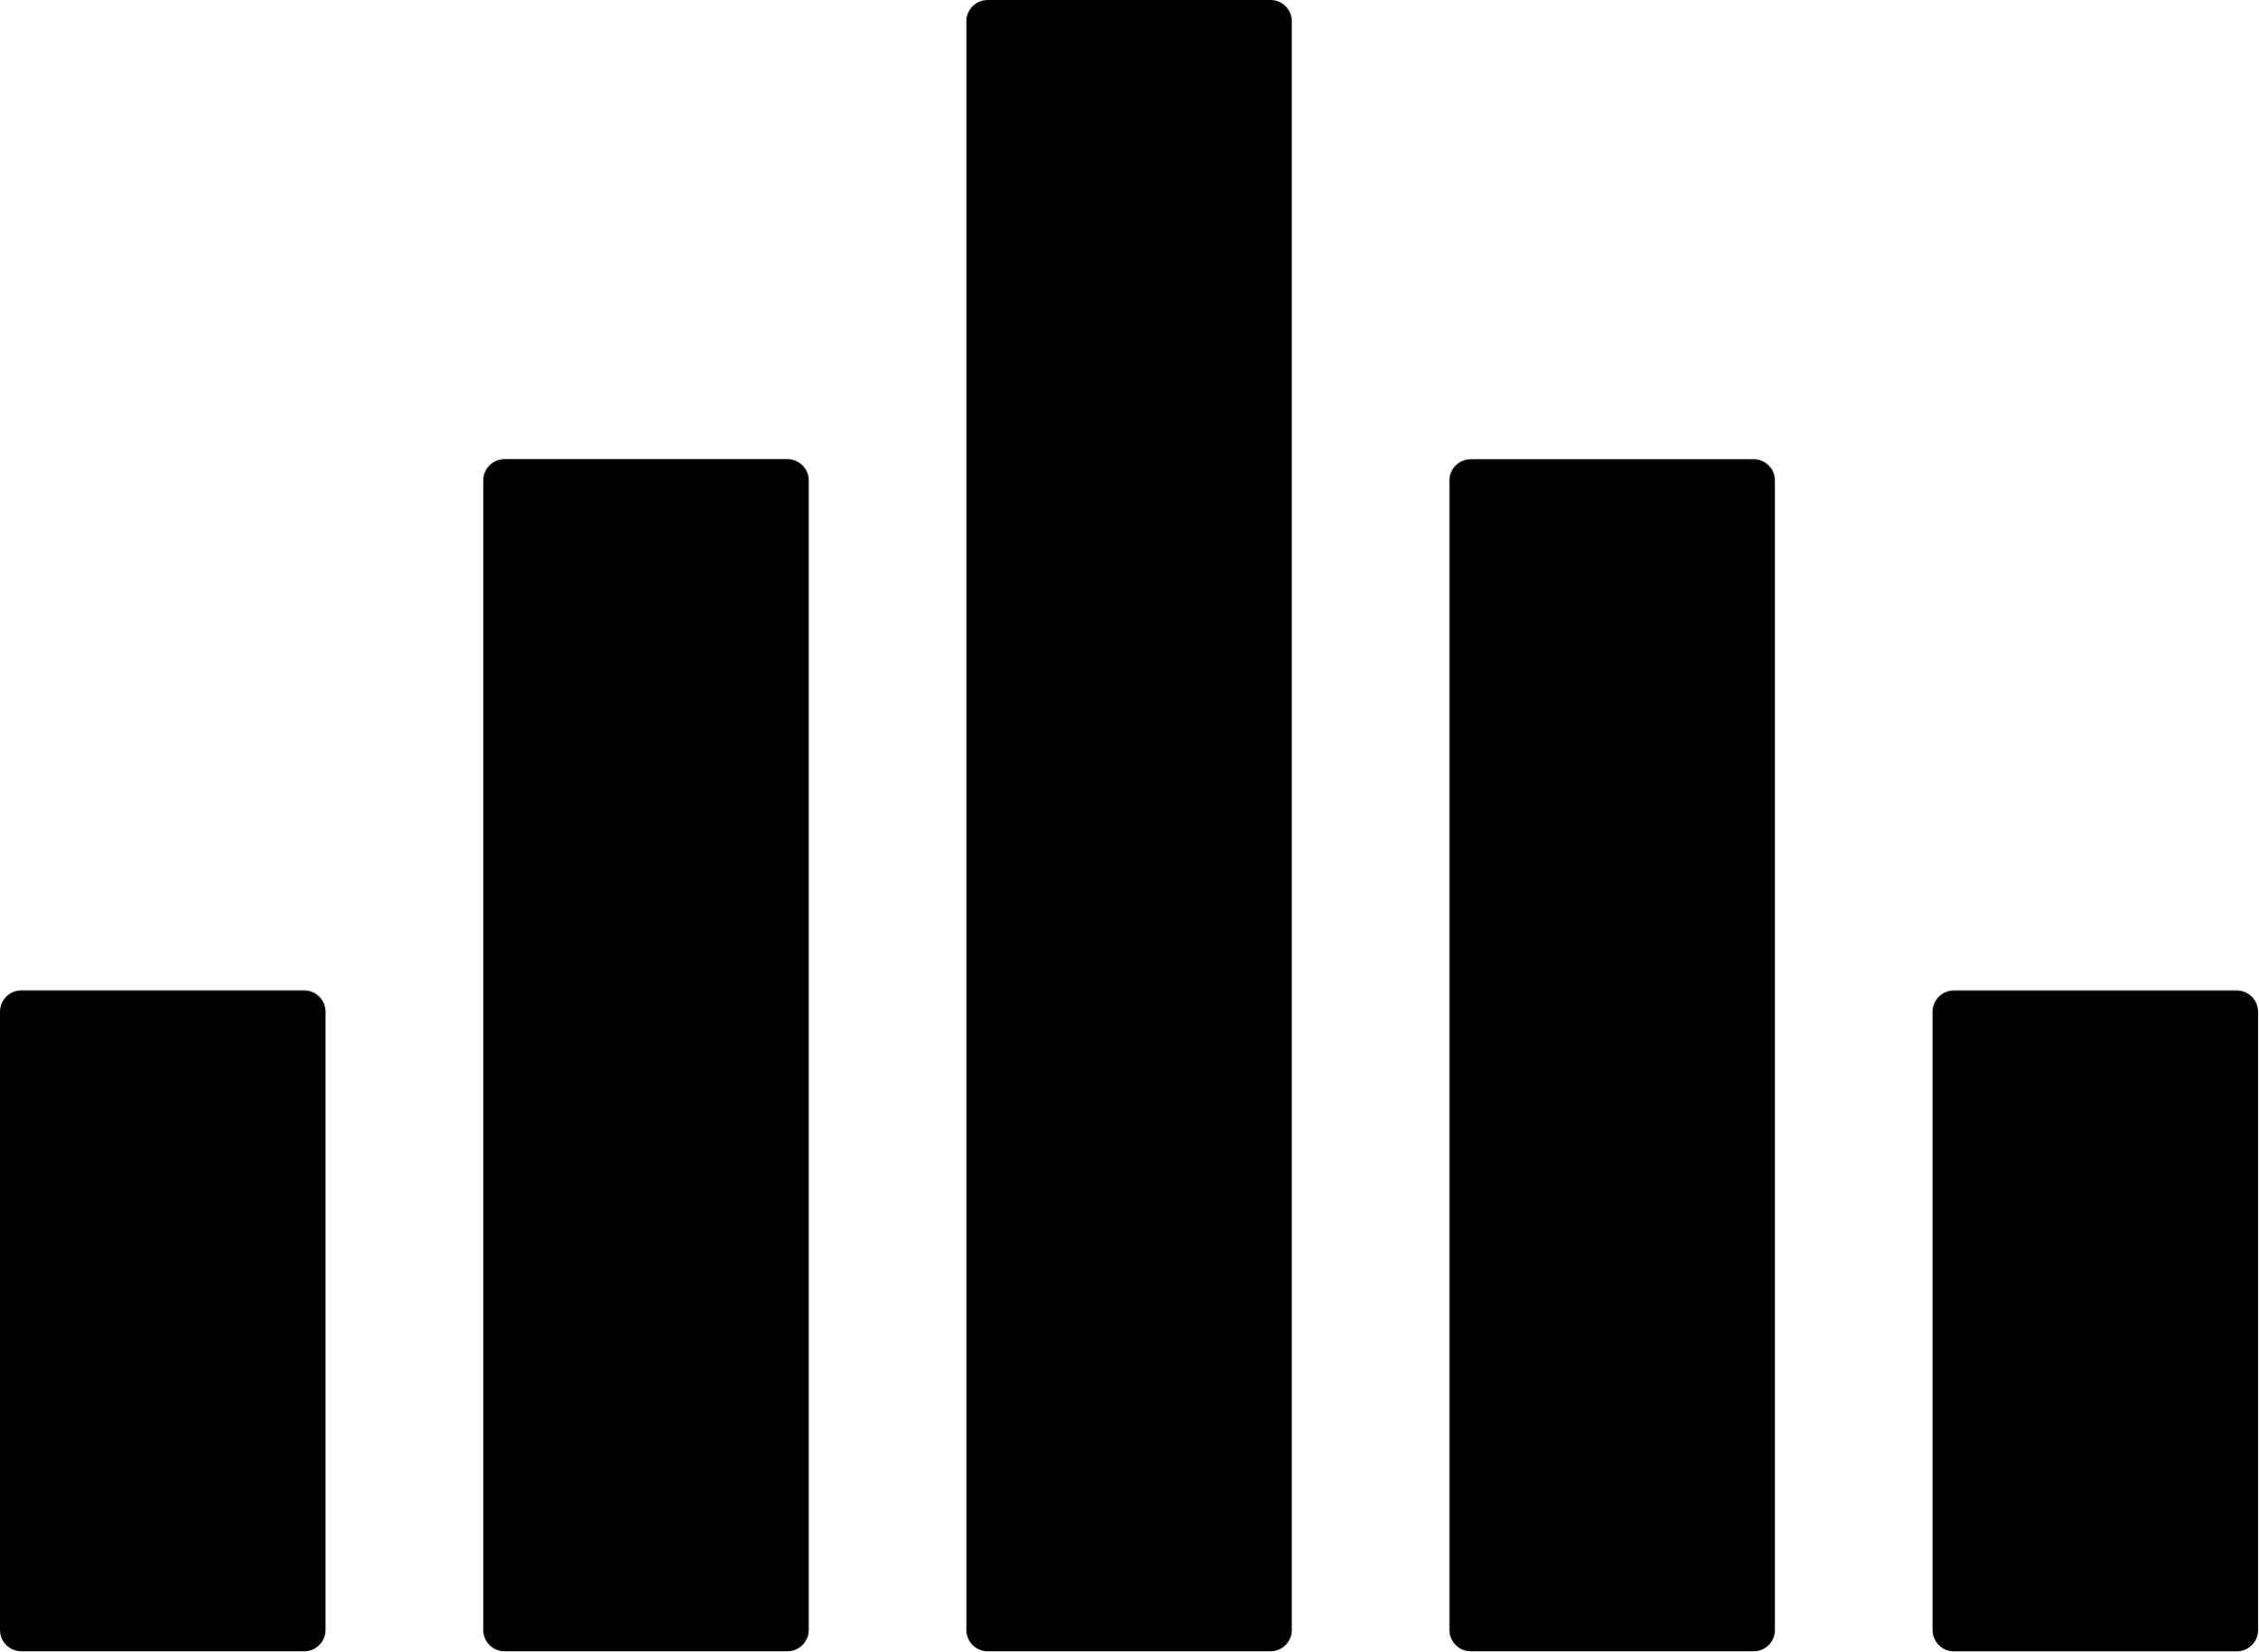
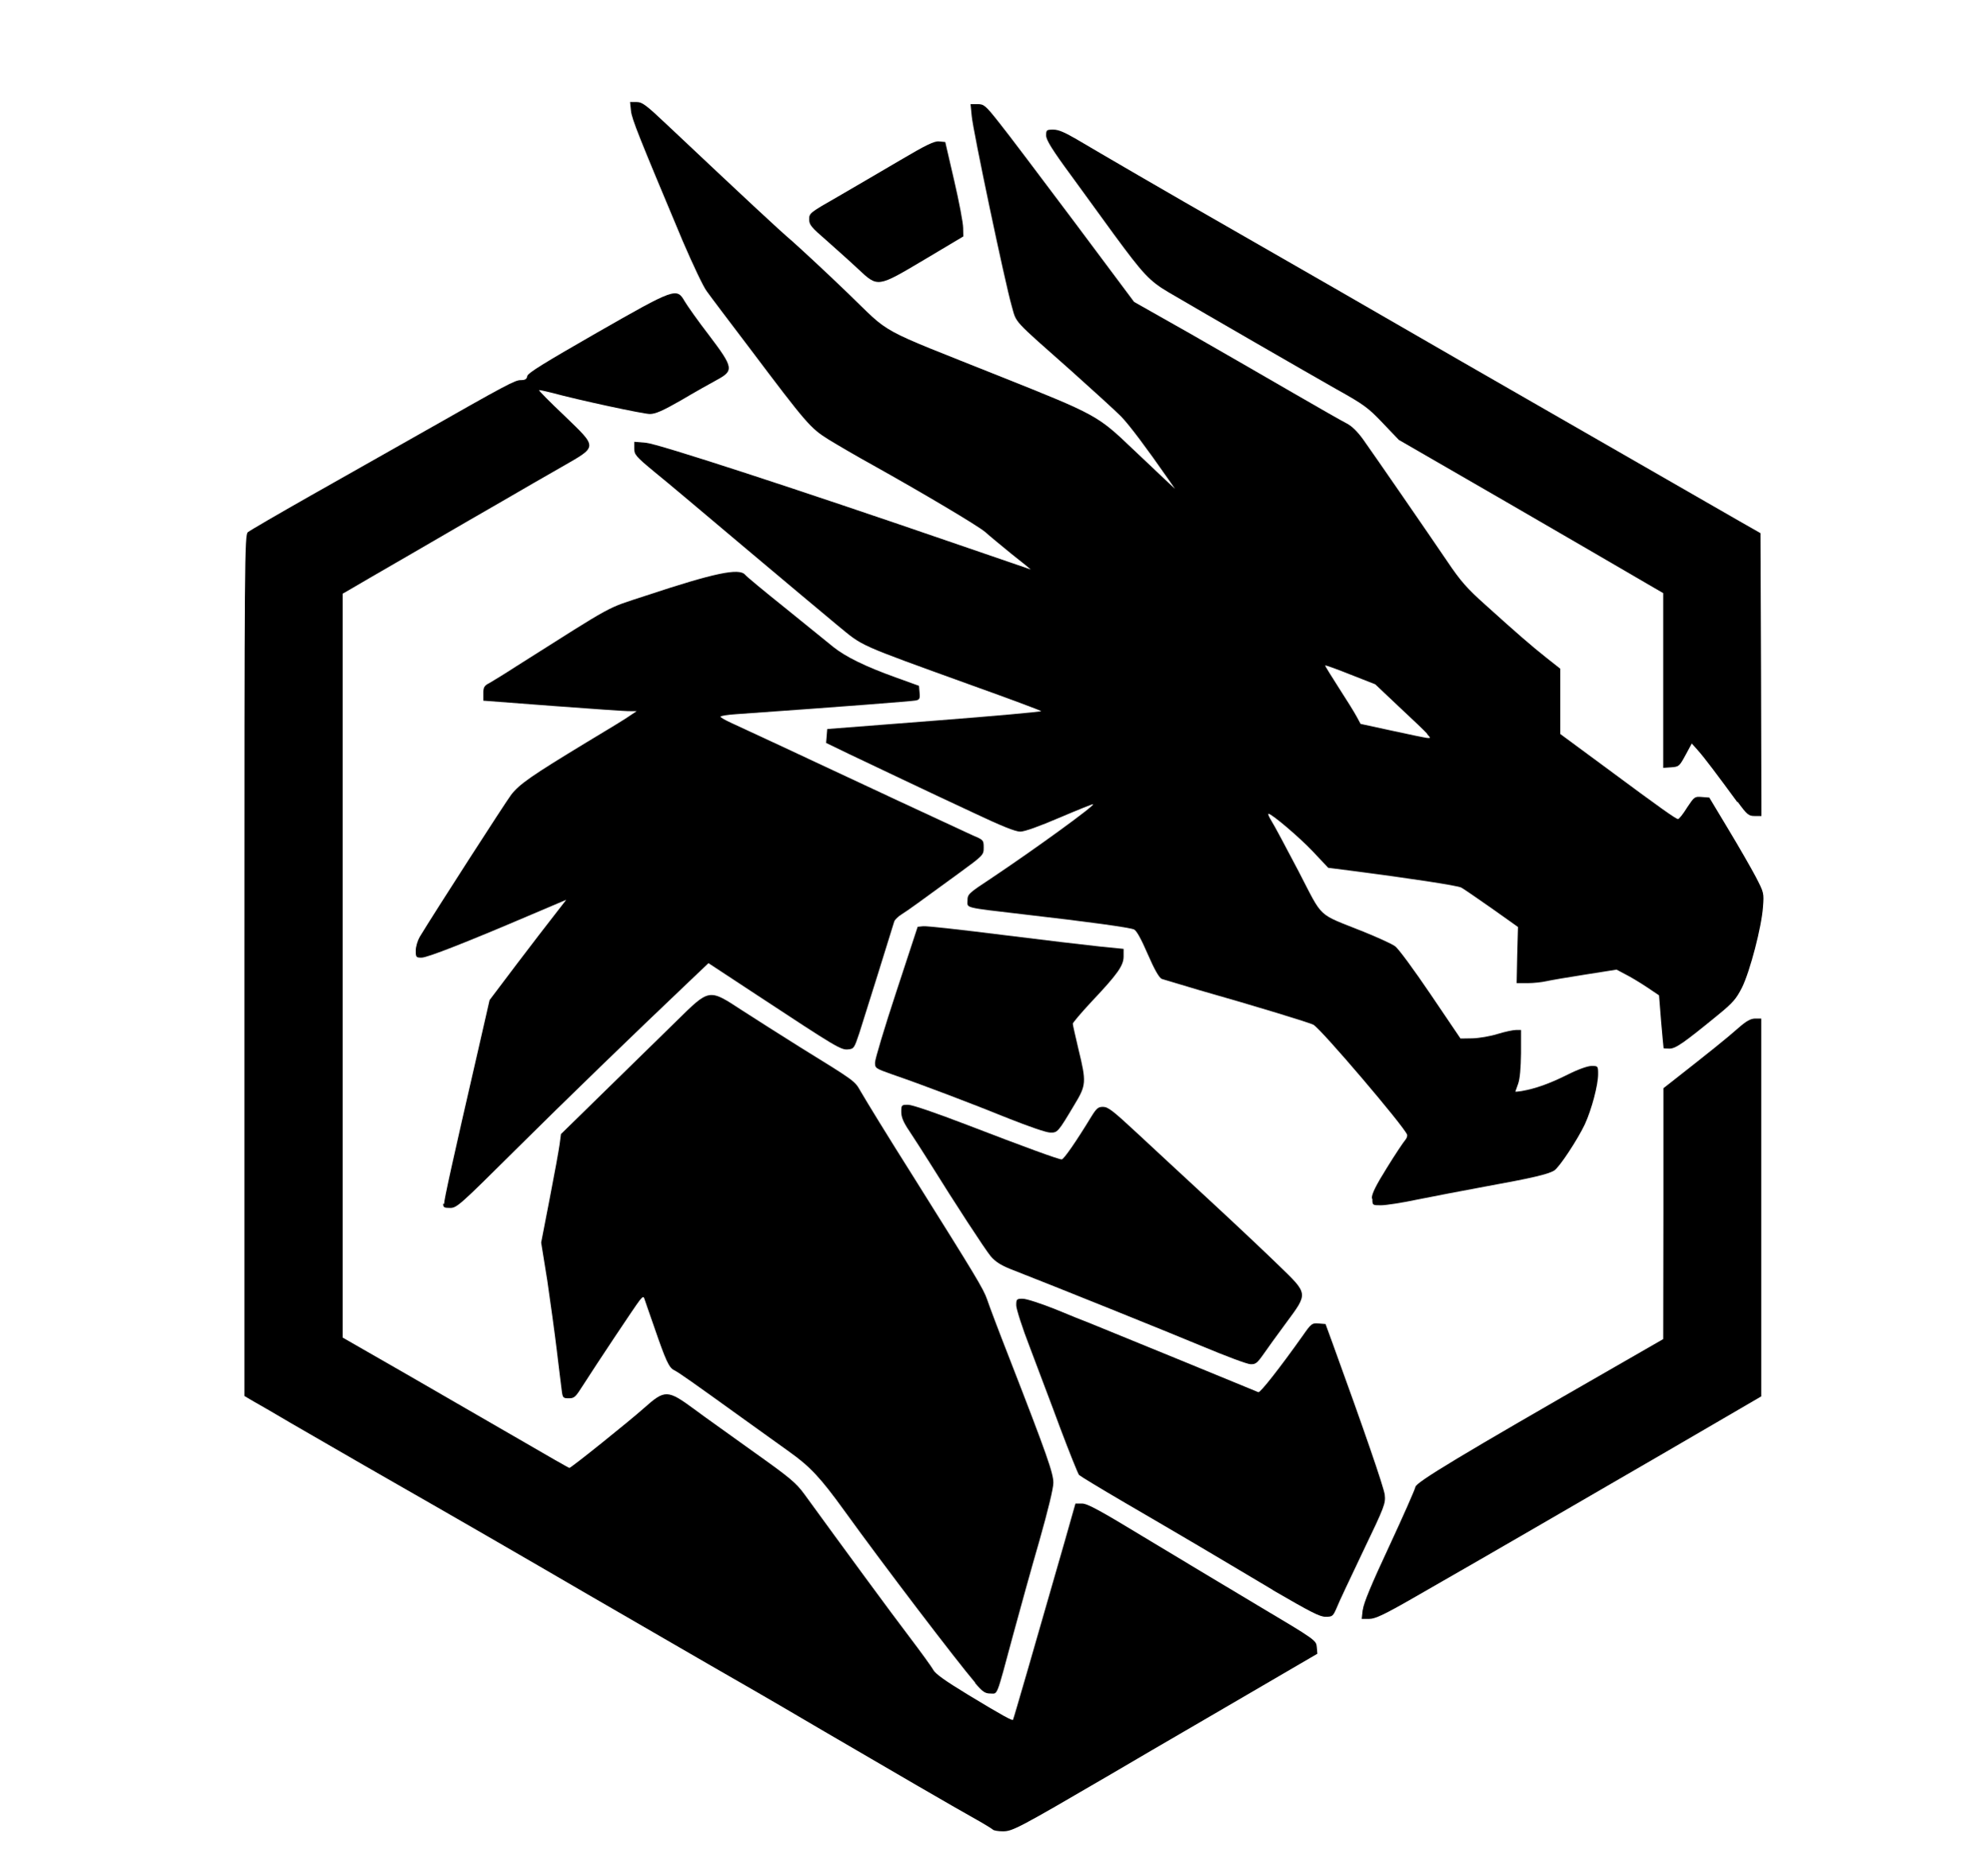
- <svg xmlns="http://www.w3.org/2000/svg" viewBox="0 0 299.83 219.26">
-   <defs>
-     <style>.cls-1{fill:#000;}</style>
-   </defs>
-   <g id="Layer_2" data-name="Layer 2">
-     <g id="Layer_1-2" data-name="Layer 1">
-       <rect class="cls-1" x="256.61" y="131.52" width="43.22" height="87.75" rx="2.83" />
-       <rect class="cls-1" x="192.46" y="60.97" width="43.22" height="158.29" rx="2.83" />
-       <rect class="cls-1" x="128.31" width="43.22" height="219.26" rx="2.83" />
-       <rect class="cls-1" x="64.16" y="60.96" width="43.22" height="158.3" rx="2.83" />
-       <rect class="cls-1" y="131.51" width="43.22" height="87.75" rx="2.83" />
-     </g>
+ <svg xmlns="http://www.w3.org/2000/svg" version="1.0" width="1044px" height="981px" viewBox="0 0 1044 981" preserveAspectRatio="xMidYMid meet">
+   <g fill="#000000">
+     <path d="M521.5 961.1 c-0.6 -0.5 -4.3 -2.8 -8.4 -5.1 -10.1 -5.6 -45.9 -26.4 -80.1 -46.4 -15.5 -9.1 -31.2 -18.3 -35.1 -20.5 -10.7 -6.1 -28 -16.1 -89.5 -51.7 -31.2 -18.2 -75.9 -44 -99.4 -57.4 -23.3 -13.3 -48.7 -28.1 -56.4 -32.5 -7.6 -4.5 -16.2 -9.5 -19.1 -11.1 l-5.1 -3 0 -226.1 c0 -214.2 0.1 -226.3 1.8 -227.7 0.9 -0.8 15.7 -9.4 32.8 -19.1 17.1 -9.7 42.5 -24 56.4 -31.9 47 -26.7 51.1 -28.9 54.2 -28.9 2.3 0 3.1 -0.5 3.4 -2.1 0.2 -1.6 8.9 -6.9 36.4 -22.7 41.3 -23.6 42.1 -23.9 46.3 -16.6 1.3 2.2 6.9 10.2 12.7 17.7 13.1 17.3 13.2 18.7 4.2 23.6 -3.5 1.9 -11.9 6.6 -18.8 10.7 -9.6 5.5 -13.5 7.2 -16.4 7.2 -3.3 0 -36.6 -7.1 -52.1 -11.3 -3.2 -0.8 -6 -1.4 -6.1 -1.2 -0.2 0.2 5.6 6.1 13.1 13.2 17.9 17.3 17.9 16.1 -1.2 27.1 -8.1 4.6 -21.6 12.4 -30 17.3 -8.4 4.8 -29.8 17.2 -47.5 27.5 -17.7 10.2 -33.3 19.3 -34.8 20.2 l-2.8 1.6 0 195.4 0 195.4 33.3 19.1 c18.4 10.6 45.1 26 59.4 34.3 14.2 8.3 26.2 15.1 26.4 15.1 0.9 0 31.2 -24.3 39.4 -31.6 10.8 -9.6 12.2 -9.6 26.2 0.7 5.7 4.3 20.1 14.4 31.7 22.8 18.7 13.3 21.8 15.9 26.2 21.9 20.2 27.8 46.1 63.1 55.2 75 5.9 7.8 11.6 15.6 12.5 17.3 1.3 2.2 6.2 5.7 18.2 13 18.5 11.2 23.3 13.8 23.7 13.2 0.3 -0.4 12.1 -41.2 27.1 -93.5 l5.7 -20.1 3.5 0 c2.8 0 9.7 3.8 32.6 17.7 16 9.7 43 25.8 59.8 35.9 30.5 18.1 30.6 18.3 30.9 21.8 l0.3 3.5 -49.7 29 c-27.4 15.9 -53.7 31.3 -58.6 34.2 -48.8 28.5 -51.9 30.1 -56.9 30.1 -2.5 0 -4.8 -0.4 -5.3 -0.9z" />
+     <path d="M512.4 884.1 c-10.1 -11.9 -47.8 -61.3 -69 -90.7 -12.5 -17.3 -17.9 -23 -29 -30.9 -2.9 -2.1 -13.5 -9.7 -23.7 -17 -27.2 -19.6 -34 -24.4 -36.6 -25.7 -2.7 -1.4 -4.3 -4.9 -10.5 -22.9 -2.6 -7.3 -4.8 -13.9 -5.1 -14.7 -0.4 -1.2 -0.9 -1 -2.5 1 -2.3 2.9 -22.9 33.9 -29.6 44.4 -4 6.3 -4.6 7 -7.5 7 -3.1 0 -3.3 -0.2 -3.8 -4.2 -0.3 -2.4 -1.5 -11.8 -2.6 -21.1 -1.1 -9.2 -3.4 -25.7 -5 -36.7 l-3.2 -19.8 4.5 -23.2 c2.5 -12.8 4.8 -25.5 5.2 -28.5 l0.7 -5.3 23.3 -22.8 c12.9 -12.6 29.6 -29 37.2 -36.4 17.7 -17.4 17 -17.3 34.5 -5.9 6.6 4.3 20.5 13.1 30.7 19.5 28.8 17.8 28.6 17.6 31.6 22.9 3.5 6 13.5 22.4 28.6 46.3 31.6 50.4 36.1 57.7 38 63.3 1.1 3.3 6.3 17.1 11.6 30.6 20 51.4 23.2 60.7 23.2 65.7 0 2.9 -2.8 14.4 -7.3 30.3 -4.1 14.1 -10.3 36.5 -13.9 49.8 -9 33.4 -7.9 30.6 -11.9 30.6 -2.8 0 -4.1 -0.9 -8.1 -5.6z" />
+     <path d="M716 845.6 c0.4 -3.4 4.5 -13.3 13.9 -33.4 7.3 -15.7 13.5 -29.8 13.7 -31 0.3 -2.5 23.4 -16.4 104.8 -63.1 l25.4 -14.6 0.1 -65.9 0 -65.9 6 -4.7 c18 -14.1 27.7 -21.9 33.1 -26.7 4.5 -4 6.8 -5.2 9.2 -5.2 l3.1 0 0 99.2 0 99.3 -25.4 14.8 c-14 8.2 -38 22.1 -53.2 30.9 -15.2 8.8 -33.2 19.3 -40 23.2 -16.1 9.4 -40.2 23.2 -64.2 37 -15.5 8.9 -20.1 11 -23.1 11 l-4 0 0.5 -4.6z" />
+     <path d="M668.7 835.3 c-13 -7.7 -30.7 -18.3 -39.4 -23.4 -8.7 -5.1 -26 -15.3 -38.6 -22.6 -12.5 -7.3 -23.2 -13.8 -23.8 -14.4 -0.6 -0.7 -5 -11.7 -9.8 -24.4 -4.7 -12.8 -12 -31.8 -15.9 -42.3 -4.1 -10.5 -7.3 -20.6 -7.3 -22.4 0 -3.3 0.2 -3.5 3.4 -3.5 1.9 0 9.6 2.5 17.1 5.5 7.5 3.1 15.6 6.4 18.1 7.3 2.5 1 23.1 9.4 46 18.8 22.8 9.4 42 17.2 42.6 17.5 1 0.4 11.4 -12.9 23.4 -29.8 4.4 -6.3 4.8 -6.6 8.3 -6.3 l3.6 0.3 3.8 10.4 c16.5 45.4 26.8 75.3 27.3 79.3 0.5 4.5 0 6 -11.4 29.7 -6.5 13.7 -12.9 27.1 -13.9 29.8 -1.9 4.3 -2.2 4.6 -5.8 4.6 -3.1 0 -8 -2.6 -27.5 -13.9z" />
+     <path d="M631.7 707.3 c-18.7 -7.8 -77 -31.3 -101.1 -40.7 -4.9 -2 -7.7 -3.8 -10.1 -6.6 -3.2 -3.9 -18.9 -28 -31.9 -48.9 -3.6 -5.7 -8.4 -13.2 -10.8 -16.8 -3.2 -4.7 -4.3 -7.4 -4.3 -10.1 0 -3.7 0.1 -3.8 3.6 -3.8 2.1 0 14.4 4.2 30.8 10.5 31.2 12 48.2 18.2 49.9 18.2 1.1 0 7.9 -9.9 15.5 -22.4 2.8 -4.5 3.6 -5.2 6.2 -5.2 2.7 0 5.4 2.2 18 13.9 8.2 7.6 25.3 23.5 38.1 35.3 12.8 11.8 28.9 27 35.8 33.7 16.1 15.6 16 14.7 4.2 30.7 -4.6 6.2 -10 13.7 -12 16.6 -3.1 4.4 -4 5.1 -6.6 5 -1.7 0 -13.1 -4.3 -25.3 -9.4z" />
+     <path d="M233.3 632.5 c0 -2.2 4.4 -22.3 17.8 -80.4 l6.1 -26.7 14.2 -18.8 c7.8 -10.3 16.9 -22.1 20.2 -26.3 l5.9 -7.6 -18.6 7.9 c-34.2 14.6 -54.4 22.5 -57.4 22.5 -2.9 0 -3.1 -0.2 -3.1 -3.7 0 -2.1 1 -5.3 2.1 -7.2 7.8 -12.9 45 -70.6 48 -74.6 4.3 -5.6 10.6 -10 39.8 -27.7 11.2 -6.7 21.7 -13.1 23.2 -14.3 l3 -2 -3.5 0 c-1.9 0.1 -20.1 -1.2 -40.2 -2.7 l-36.9 -2.8 0 -3.8 c0 -3.2 0.5 -4.1 3.1 -5.4 1.6 -0.9 8 -4.8 14 -8.7 53.6 -33.9 46.6 -30.1 68.4 -37.3 35.9 -11.9 48.9 -14.6 52 -11 0.7 0.9 10.2 8.8 21.1 17.5 10.9 8.8 22.2 18 25.3 20.5 6.4 5.1 16.6 10.2 33.1 16.1 l11.9 4.3 0.3 3.6 c0.3 3.1 0 3.7 -2 4.1 -1.9 0.4 -38.9 3.3 -94.4 7.2 -4.5 0.3 -8.2 0.9 -8.2 1.3 0 0.4 2.6 1.9 5.7 3.3 5.9 2.7 30.9 14.3 87.7 40.9 18.5 8.6 36.2 16.8 39.2 18.2 5.5 2.3 5.7 2.5 5.7 6.3 0 4 -0.1 4.1 -13.1 13.6 -21.1 15.4 -26.6 19.4 -30.1 21.6 -1.8 1.1 -3.5 2.8 -3.8 3.7 -1.2 4 -15.8 50.8 -18.3 58.5 -2.7 8.1 -2.9 8.4 -5.9 8.7 -3.8 0.4 -6.2 -1.1 -47.4 -28.2 l-26 -17.1 -10.1 9.6 c-30.2 28.7 -64 61.4 -91.3 88.5 -29.1 28.9 -30.8 30.5 -34.3 30.5 -3.2 0 -3.7 -0.3 -3.7 -2.2z" />
+     <path d="M720.7 629.5 c0 -2.4 2.2 -6.8 8 -16.1 4.3 -7 8.7 -13.5 9.5 -14.4 0.9 -1 1.3 -2.3 1 -3 -1.8 -4.5 -44.6 -54.8 -49.1 -57.6 -1.6 -1 -30.4 -9.8 -60.3 -18.3 -9.5 -2.8 -18.2 -5.4 -19.4 -5.8 -1.4 -0.6 -3.8 -4.7 -7.4 -13 -3.5 -8.1 -5.9 -12.4 -7.2 -13 -2.7 -1.1 -23.8 -4 -56.9 -7.8 -33.2 -3.9 -30.6 -3.3 -30.6 -7.4 0 -3.3 0.5 -3.8 12.2 -11.5 23.6 -15.8 54.6 -38.3 53.8 -39.1 -0.2 -0.2 -8.1 3 -17.5 7 -11 4.7 -18.5 7.4 -20.8 7.4 -2.6 0 -10 -3 -24.8 -10 -11.7 -5.4 -28.3 -13.3 -37 -17.4 -8.7 -4.1 -21.3 -10.1 -28 -13.3 l-12.2 -5.9 0.3 -3.6 0.3 -3.7 56.5 -4.4 c31.1 -2.4 56.3 -4.7 55.9 -5 -0.4 -0.4 -16.7 -6.5 -36.3 -13.5 -61.4 -22.2 -56.9 -20.3 -70.5 -31.4 -6.5 -5.4 -28.5 -23.8 -48.8 -40.9 -20.3 -17.1 -41.6 -35.1 -47.6 -39.9 -9.8 -8.1 -10.6 -9.1 -10.6 -12.3 l0 -3.5 6.1 0.5 c6.3 0.5 79 24.2 164.1 53.5 21.2 7.3 38.3 13.1 38.1 13.1 -0.1 -0.2 -4.6 -3.9 -10.1 -8.2 -5.4 -4.4 -11.7 -9.6 -13.8 -11.5 -4 -3.4 -32.3 -20.2 -59.5 -35.4 -8 -4.4 -18.4 -10.5 -22.8 -13.2 -9.6 -6 -11.5 -8.2 -41.4 -47.9 -10.8 -14.2 -21 -27.7 -22.6 -30 -1.8 -2.3 -7.3 -14 -12.6 -26.3 -23.2 -55.3 -26.7 -64 -27.2 -68.4 l-0.5 -4.7 3.5 0 c2.9 0 4.9 1.5 16.2 12.2 41.3 38.9 58.1 54.6 65.6 61 4.6 4.1 17.6 16.1 28.9 27 23.7 22.8 13.8 17.4 80.9 44.2 49.6 19.8 50.6 20.3 68.7 37.6 6 5.6 13.5 12.8 16.7 15.8 l5.8 5.4 -3.4 -4.9 c-11.7 -16.8 -20.4 -28.4 -24.9 -33.1 -3 -3 -14.6 -13.6 -25.9 -23.7 -31.7 -28.1 -28.9 -25 -31.6 -34.4 -3.4 -11.7 -20.4 -92.4 -21 -99.8 l-0.6 -6.2 3.6 0 c3.4 0 4.2 0.6 11.3 9.6 4.3 5.3 21.9 28.7 39.4 52 l31.6 42.3 29.7 16.8 c16.2 9.3 40.4 23.2 53.8 31 13.3 7.7 26.1 15 28.3 16.1 2.7 1.4 5.6 4.3 8.5 8.3 6.4 9 34.4 49.6 44.3 64.2 7 10.4 10.4 14.2 19.9 22.7 16.4 14.8 24.2 21.6 32.3 28 l7.1 5.6 0 17.1 0 17.2 24 17.7 c29 21.5 36.8 27 37.9 27 0.5 0 2.7 -2.7 4.7 -6 3.8 -5.7 4 -5.9 7.7 -5.6 l4 0.3 10.1 16.8 c5.6 9.3 12.1 20.6 14.4 25 4.2 8.1 4.3 8.4 3.7 15.8 -0.7 10.3 -6.8 33.7 -11 42.2 -3.1 6 -4.6 7.9 -13.1 14.8 -17.6 14.4 -21.8 17.3 -25 17.3 -1.6 0 -3.1 -0.1 -3.1 -0.2 -0.1 -0.2 -0.6 -6.5 -1.3 -14 l-1.1 -13.8 -6.4 -4.3 c-3.6 -2.4 -8.6 -5.4 -11.2 -6.7 l-4.7 -2.5 -16.5 2.6 c-9.1 1.4 -18.3 3 -20.5 3.5 -2.2 0.5 -6.5 1 -9.8 1 l-5.7 0 0.3 -14.7 0.4 -14.8 -13.8 -9.8 c-7.6 -5.3 -14.8 -10.3 -16 -10.9 -2 -1.1 -28.1 -5 -56.6 -8.7 l-13.3 -1.7 -8.1 -8.6 c-7.2 -7.6 -21.6 -19.8 -23.3 -19.8 -0.4 0 0.3 1.7 1.6 3.8 1.3 2 7.6 13.8 14.1 26.2 13.4 25.8 9.4 22 34.3 32 7.4 3 14.9 6.4 16.5 7.6 1.7 1.1 10.1 12.6 18.7 25.3 l15.7 23.2 6.3 -0.1 c3.5 -0.1 9.4 -1.1 13.2 -2.3 3.9 -1.2 8.2 -2.1 9.7 -2.1 l2.6 0 0 12.2 c-0.1 7.9 -0.6 13.4 -1.5 16 -0.8 2.2 -1.5 4.1 -1.5 4.2 0 0.1 1.5 0 3.3 -0.3 7.4 -1.3 14.6 -3.9 23.7 -8.4 5.9 -3 11 -4.8 13.1 -4.8 3.3 0 3.4 0.1 3.4 4.3 0 5.7 -3.4 18.6 -7 26.4 -3.8 8 -13.2 22.3 -16 24.2 -3.2 2 -11.7 4 -36 8.4 -11.9 2.2 -28.1 5.3 -36 6.9 -8 1.7 -16.5 3 -19.1 3 -4.4 0 -4.5 0 -4.5 -3.3z m29.1 -244 c-1 -1.2 -7.6 -7.5 -14.6 -14 l-12.7 -12 -13 -5.1 c-7.2 -2.9 -13.1 -5 -13.3 -4.8 -0.2 0.1 3.1 5.4 7.2 11.8 4.1 6.3 8.3 13.1 9.4 15.2 l2 3.7 16.6 3.6 c9.1 2 17.4 3.7 18.4 3.8 1.9 0.1 1.9 0.1 0 -2z" />
+     <path d="M529.9 587.6 c-19.5 -7.9 -46.1 -18 -61 -23.1 -9 -3.2 -9.2 -3.3 -9.2 -6.3 0 -1.7 5 -18.4 11.2 -37.2 l11.2 -34.1 2.9 -0.3 c1.7 -0.2 20.6 1.9 42 4.6 21.5 2.7 44.5 5.4 51.2 6.1 l12.1 1.2 0 4 c0 4.8 -3.2 9.3 -17.2 24.1 -5.2 5.6 -9.5 10.7 -9.5 11.2 0 0.6 1.4 6.7 3 13.5 4.2 17.2 4.1 18.8 -2.1 29 -8.7 14.6 -8.9 14.8 -12.8 14.7 -2 0 -11.5 -3.3 -21.8 -7.4z" />
+     <path d="M912.8 421.5 c-10.7 -14.6 -17.4 -23.5 -20.7 -27.2 l-3.3 -3.7 -3.3 6.1 c-3.2 5.9 -3.5 6.1 -7.4 6.4 l-4.3 0.3 0 -45.9 0 -45.9 -8.1 -4.7 c-4.5 -2.6 -10.2 -5.9 -12.7 -7.4 -2.5 -1.5 -30.1 -17.5 -61.3 -35.6 l-56.8 -32.8 -8.4 -8.8 c-7.7 -8.1 -9.8 -9.7 -24.7 -18 -15.5 -8.8 -68.2 -39.2 -87.8 -50.7 -10.2 -6 -13.5 -9.7 -28.8 -30.5 -4.7 -6.5 -14.7 -20.2 -22.1 -30.4 -10.4 -14.1 -13.5 -19.2 -13.5 -21.5 0 -2.9 0.2 -3.1 3.8 -3.1 2.7 0 5.9 1.4 12.1 5 12 7.1 47.8 28 83 48.1 36.6 21 69.2 39.7 94.9 54.6 10.6 6.1 35.3 20.4 54.9 31.6 31.2 17.9 80.4 46.2 115.2 66.2 l11.4 6.5 0.3 74.3 0.2 74.3 -3.5 0 c-3.2 0 -4 -0.6 -9.1 -7.6z" />
+     <path d="M450.8 141.3 c-4.1 -3.9 -11.6 -10.5 -16.5 -14.9 -8.1 -7 -9.2 -8.3 -9.2 -11.2 0 -3.2 0.4 -3.5 15.1 -11.9 8.2 -4.8 22.9 -13.3 32.5 -19 13.9 -8.2 18.2 -10.3 20.7 -10 l3.2 0.3 4.7 20.3 c2.6 11.2 4.7 22.3 4.7 24.8 l0.1 4.5 -20.3 12.1 c-25.1 14.9 -24.5 14.8 -35.1 4.9z" />
  </g>
</svg>
